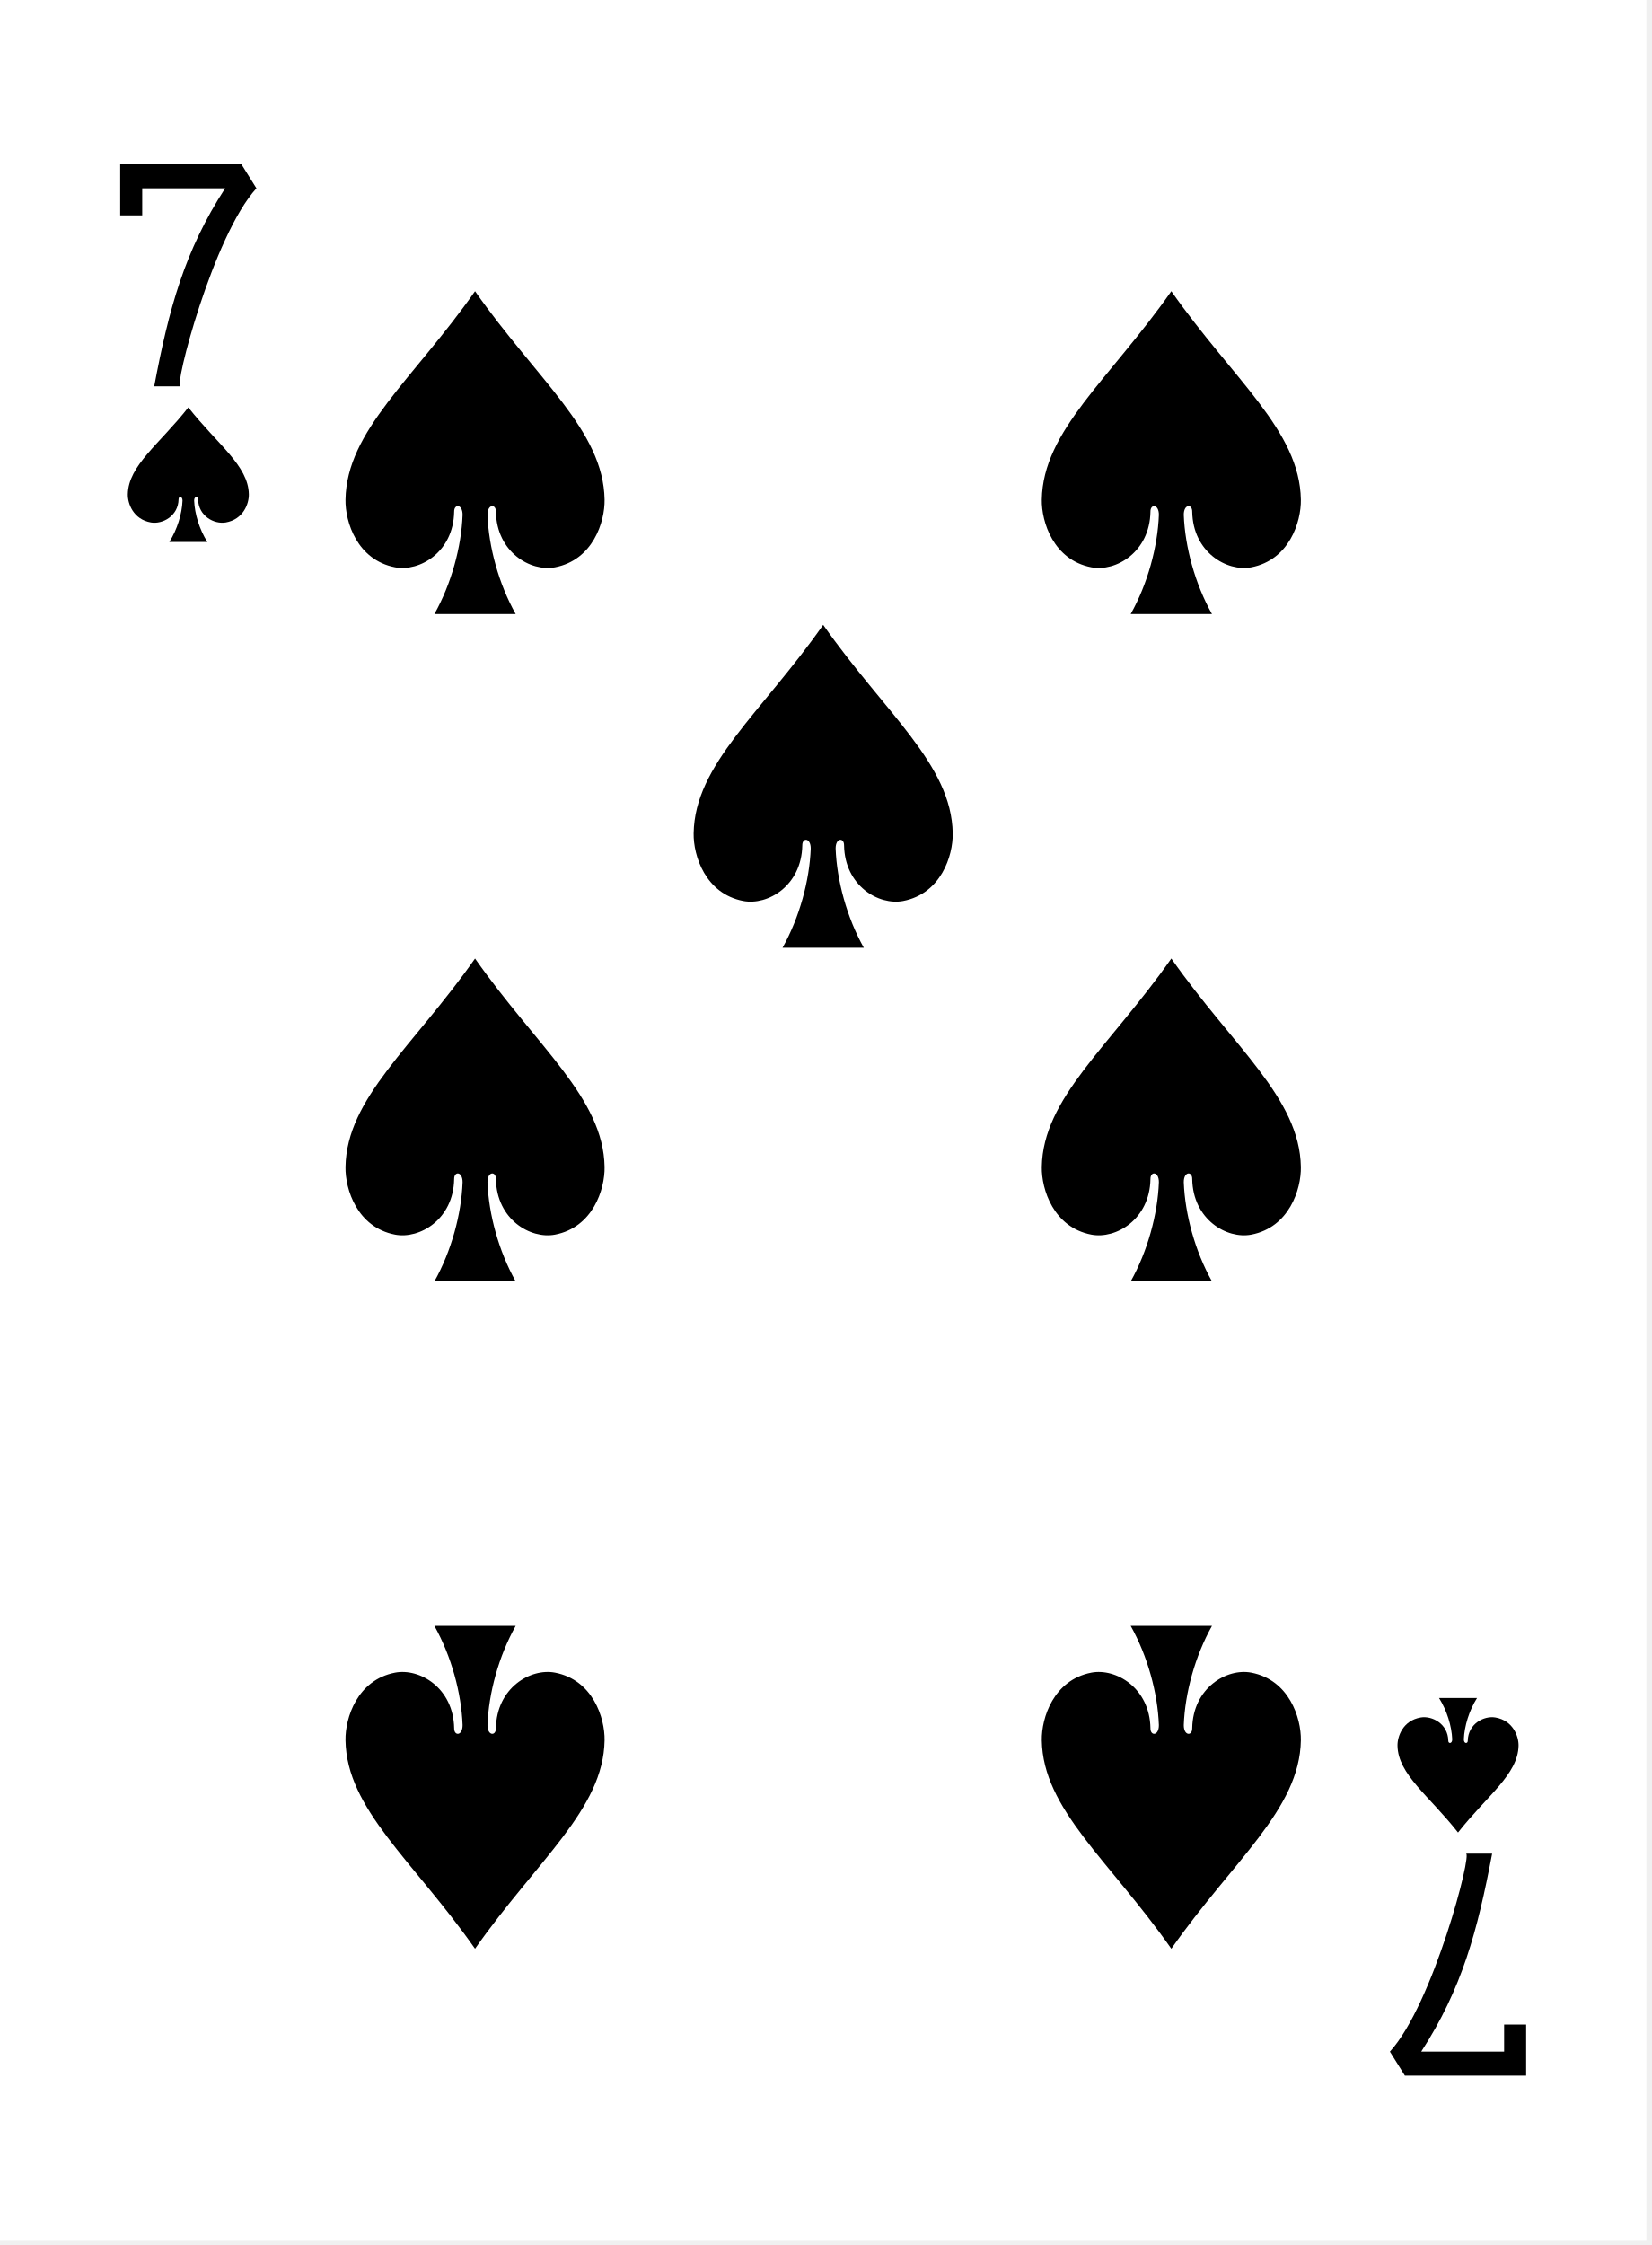
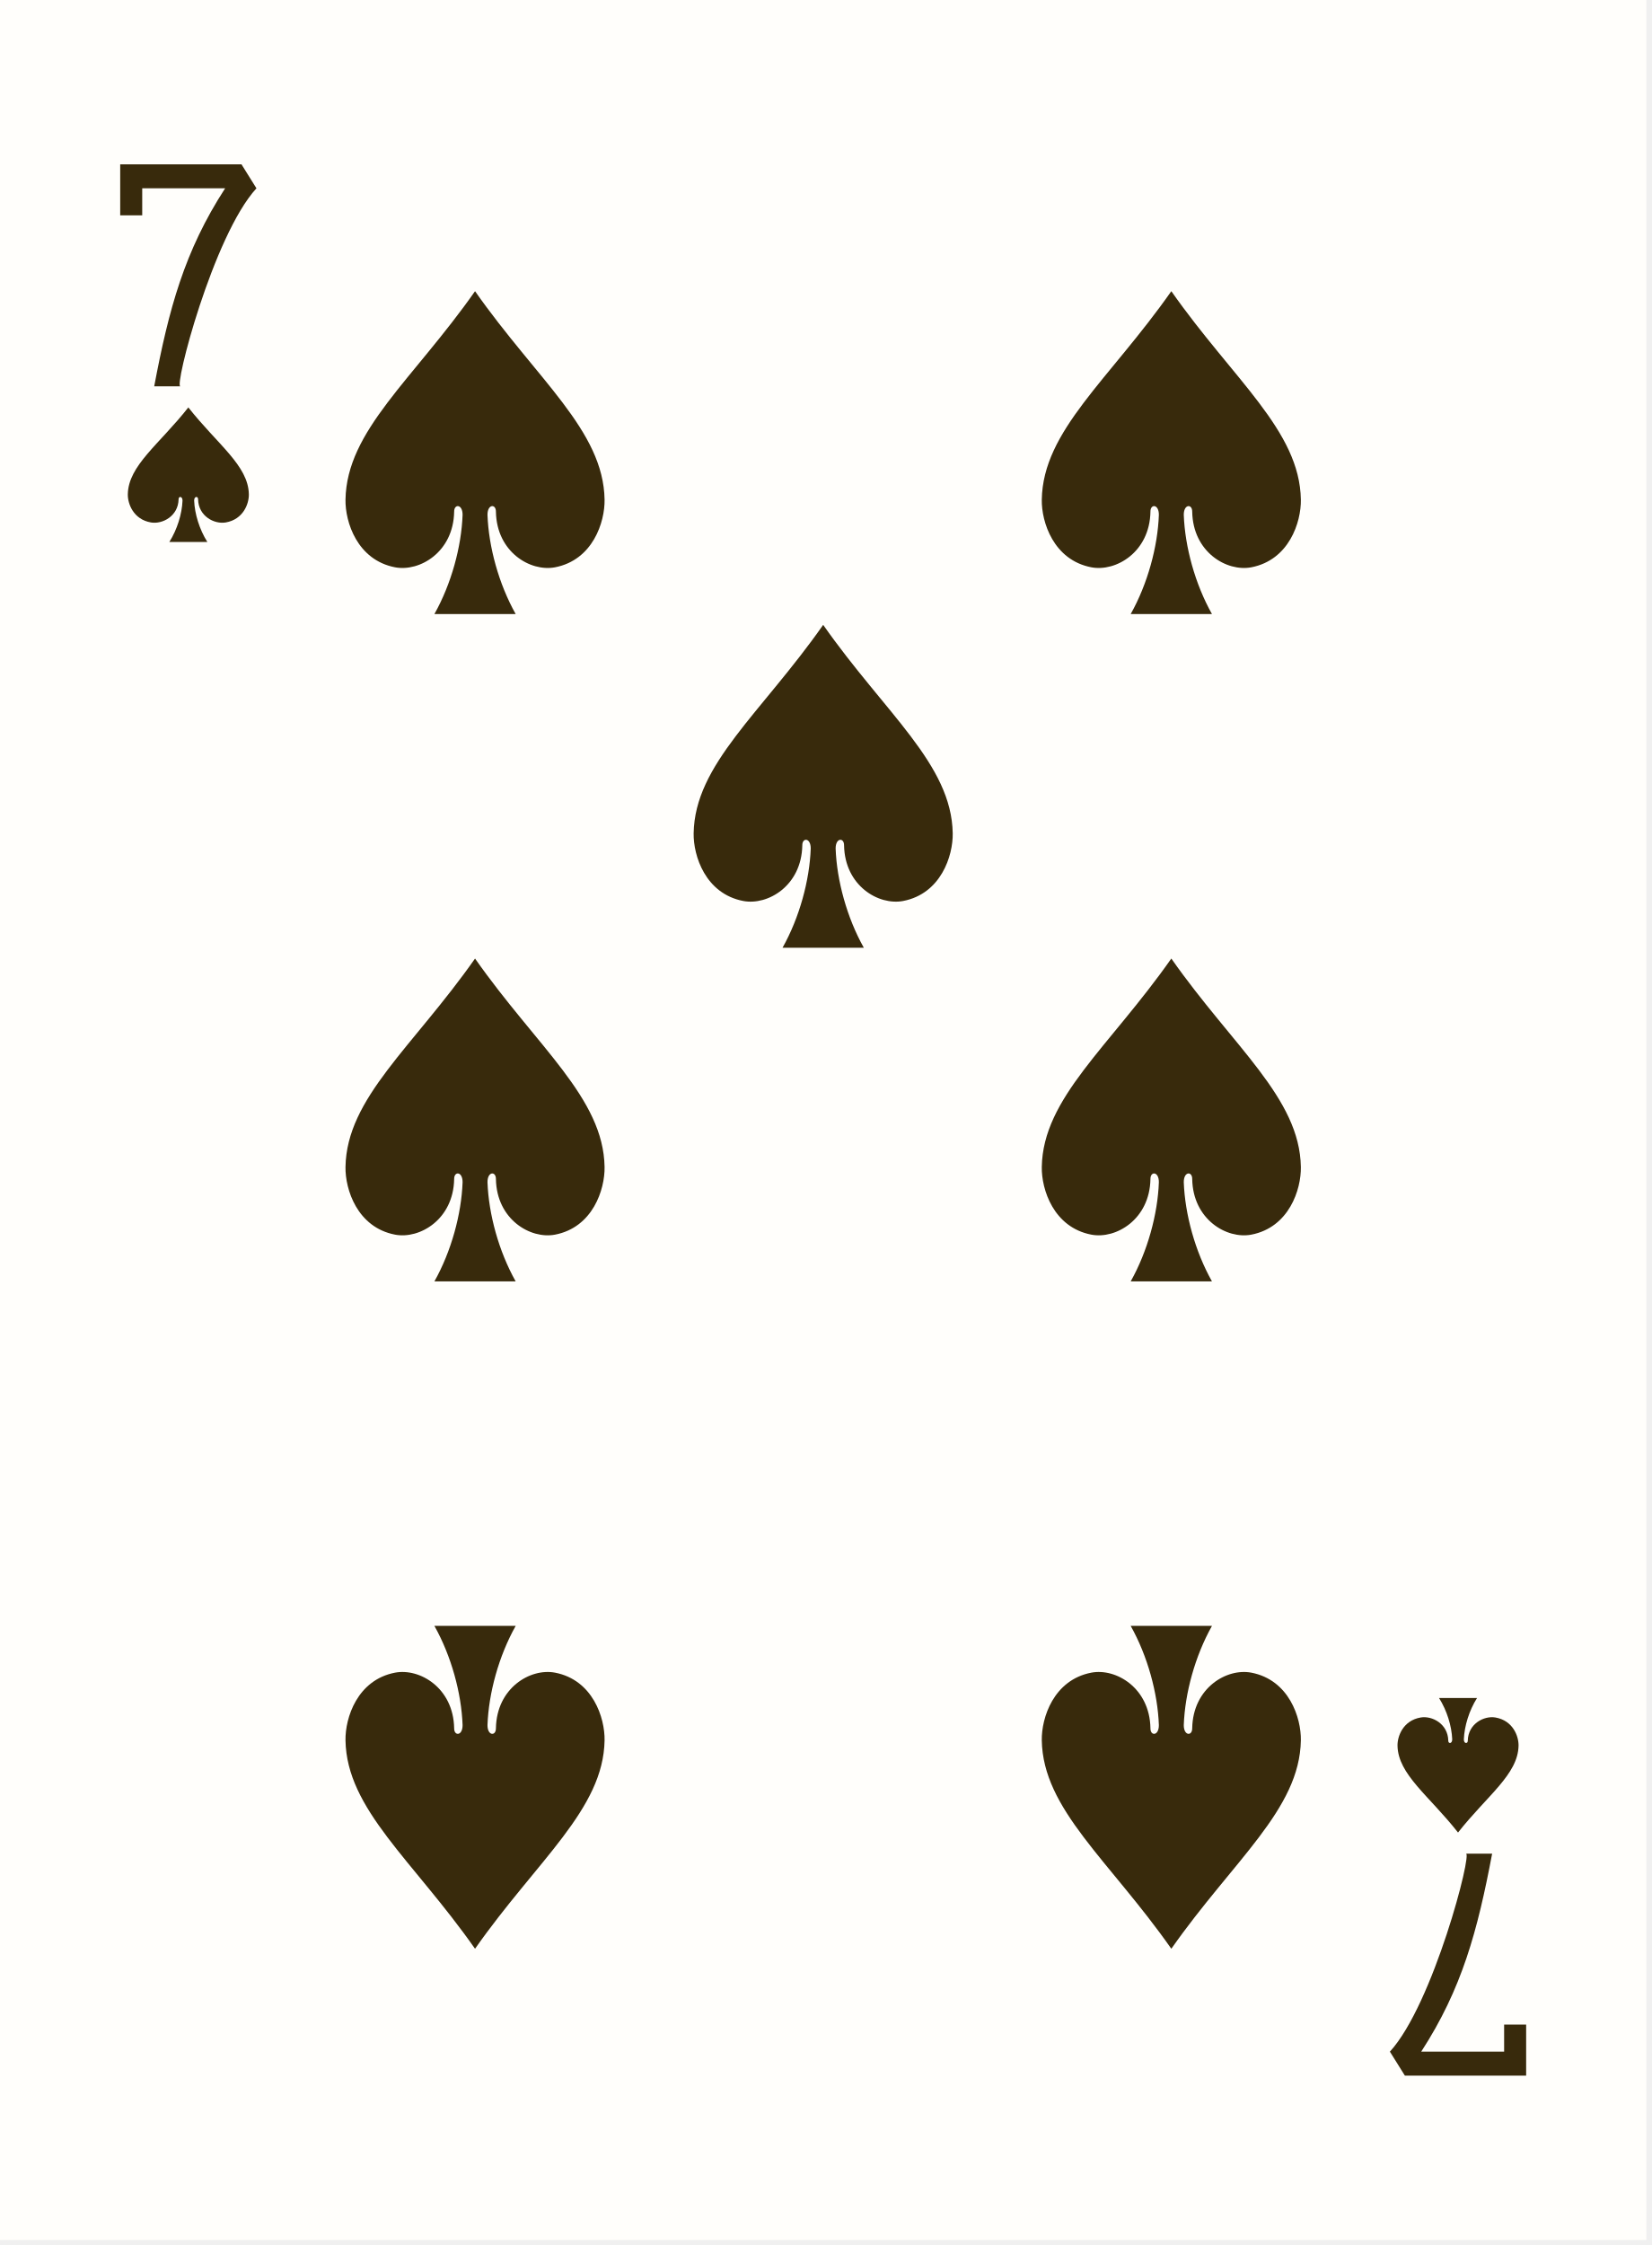
<svg xmlns="http://www.w3.org/2000/svg" width="262" height="356" viewBox="0 0 262 356" fill="none">
-   <path d="M261.12 0H0V355.199H261.12V0Z" fill="white" />
-   <path d="M75.344 46.175C65.503 60.209 54.973 68.285 54.798 79.234C54.739 82.78 56.656 88.806 62.66 89.96C66.556 90.704 71.919 87.552 72.031 81.146C72.014 79.871 73.381 79.904 73.369 81.651C73.185 86.704 71.586 92.587 68.898 97.375C73.195 97.375 77.492 97.375 81.79 97.375C79.102 92.587 77.502 86.704 77.319 81.651C77.306 79.904 78.673 79.871 78.656 81.146C78.768 87.552 84.132 90.704 88.027 89.96C94.031 88.806 95.948 82.78 95.889 79.234C95.715 68.285 85.185 60.209 75.344 46.175Z" fill="black" />
-   <path d="M29.871 64.605C25.273 70.453 20.353 73.818 20.272 78.38C20.244 79.857 21.14 82.368 23.945 82.849C25.765 83.159 28.271 81.846 28.324 79.177C28.313 78.645 28.954 78.659 28.948 79.387C28.863 81.492 28.115 83.943 26.86 85.939C28.867 85.939 30.875 85.939 32.883 85.939C31.627 83.943 30.88 81.492 30.794 79.387C30.783 78.659 31.427 78.645 31.419 79.177C31.471 81.846 33.977 83.159 35.797 82.849C38.602 82.368 39.498 79.857 39.47 78.38C39.388 73.818 34.469 70.453 29.871 64.605Z" fill="black" />
-   <path d="M231.252 290.594C226.654 284.746 221.734 281.381 221.653 276.819C221.625 275.342 222.521 272.831 225.326 272.35C227.146 272.04 229.652 273.354 229.704 276.023C229.694 276.554 230.335 276.54 230.329 275.812C230.244 273.707 229.496 271.256 228.24 269.261C230.248 269.261 232.256 269.261 234.264 269.261C233.008 271.256 232.26 273.707 232.175 275.812C232.164 276.54 232.808 276.554 232.8 276.023C232.852 273.354 235.358 272.04 237.178 272.35C239.983 272.831 240.879 275.342 240.851 276.819C240.769 281.381 235.85 284.746 231.252 290.594Z" fill="black" />
-   <path d="M185.778 46.175C175.937 60.209 165.408 68.285 165.233 79.234C165.174 82.78 167.091 88.806 173.095 89.96C176.991 90.704 182.354 87.552 182.466 81.146C182.449 79.871 183.816 79.904 183.803 81.651C183.62 86.704 182.021 92.587 179.333 97.375C183.63 97.375 187.927 97.375 192.225 97.375C189.537 92.587 187.937 86.704 187.754 81.651C187.741 79.904 189.108 79.871 189.091 81.146C189.203 87.552 194.566 90.704 198.462 89.96C204.466 88.806 206.383 82.78 206.324 79.234C206.149 68.285 195.62 60.209 185.778 46.175Z" fill="black" />
-   <path d="M130.561 99.087C120.72 113.121 110.19 121.198 110.015 132.147C109.957 135.692 111.874 141.718 117.878 142.872C121.773 143.617 127.137 140.464 127.249 134.058C127.232 132.783 128.599 132.816 128.586 134.564C128.403 139.616 126.803 145.499 124.115 150.287C128.413 150.287 132.71 150.287 137.007 150.287C134.319 145.499 132.72 139.616 132.536 134.564C132.523 132.816 133.891 132.783 133.874 134.058C133.986 140.464 139.349 143.617 143.245 142.872C149.249 141.718 151.166 135.692 151.107 132.147C150.932 121.198 140.402 113.121 130.561 99.087Z" fill="black" />
-   <path d="M75.344 152C65.503 166.034 54.973 174.11 54.798 185.059C54.739 188.605 56.656 194.631 62.66 195.784C66.556 196.529 71.919 193.376 72.031 186.971C72.014 185.696 73.381 185.729 73.369 187.476C73.185 192.529 71.586 198.411 68.898 203.2C73.195 203.2 77.492 203.2 81.79 203.2C79.102 198.411 77.502 192.529 77.319 187.476C77.306 185.729 78.673 185.696 78.656 186.971C78.768 193.376 84.132 196.529 88.027 195.784C94.031 194.631 95.948 188.605 95.889 185.059C95.715 174.11 85.185 166.034 75.344 152Z" fill="black" />
-   <path d="M75.344 309.024C65.503 294.99 54.973 286.914 54.798 275.965C54.739 272.419 56.656 266.393 62.66 265.24C66.556 264.495 71.919 267.648 72.031 274.053C72.014 275.328 73.381 275.295 73.369 273.548C73.185 268.495 71.586 262.613 68.898 257.824C73.195 257.824 77.492 257.824 81.79 257.824C79.102 262.613 77.502 268.495 77.319 273.548C77.306 275.295 78.673 275.328 78.656 274.053C78.768 267.648 84.132 264.495 88.027 265.24C94.031 266.393 95.948 272.419 95.889 275.965C95.715 286.914 85.185 294.99 75.344 309.024Z" fill="black" />
-   <path d="M185.778 309.024C175.937 294.99 165.408 286.914 165.233 275.965C165.174 272.419 167.091 266.393 173.095 265.24C176.991 264.495 182.354 267.648 182.466 274.053C182.449 275.328 183.816 275.295 183.803 273.548C183.62 268.495 182.021 262.613 179.333 257.824C183.63 257.824 187.927 257.824 192.225 257.824C189.537 262.613 187.937 268.495 187.754 273.548C187.741 275.295 189.108 275.328 189.091 274.053C189.203 267.648 194.566 264.495 198.462 265.24C204.466 266.393 206.383 272.419 206.324 275.965C206.149 286.914 195.62 294.99 185.778 309.024Z" fill="black" />
-   <path d="M185.778 152C175.937 166.034 165.408 174.11 165.233 185.059C165.174 188.605 167.091 194.631 173.095 195.784C176.991 196.529 182.354 193.376 182.466 186.971C182.449 185.696 183.816 185.729 183.803 187.476C183.62 192.529 182.021 198.411 179.333 203.2C183.63 203.2 187.927 203.2 192.225 203.2C189.537 198.411 187.937 192.529 187.754 187.476C187.741 185.729 189.108 185.696 189.091 186.971C189.203 193.376 194.566 196.529 198.462 195.784C204.466 194.631 206.383 188.605 206.324 185.059C206.149 174.11 195.62 166.034 185.778 152Z" fill="black" />
-   <path d="M24.459 61.257C26.774 49.019 29.238 39.831 35.708 29.86H22.557V34.152H19.065V26.061H38.301L40.674 29.86C33.802 37.361 27.513 61.611 28.626 61.257H24.459Z" fill="black" />
-   <path d="M236.661 293.942C234.346 306.181 231.882 315.368 225.412 325.34H238.563V321.047H242.055V329.139H222.818L220.446 325.34C227.318 317.838 233.607 293.588 232.493 293.942H236.661Z" fill="black" />
+   <path d="M261.12 0H0V355.199H261.12V0Z" fill="#FFFEFB" />
+   <path d="M75.344 46.175C65.503 60.209 54.973 68.285 54.798 79.234C54.739 82.78 56.656 88.806 62.66 89.96C66.556 90.704 71.919 87.552 72.031 81.146C72.014 79.871 73.381 79.904 73.369 81.651C73.185 86.704 71.586 92.587 68.898 97.375C73.195 97.375 77.492 97.375 81.79 97.375C79.102 92.587 77.502 86.704 77.319 81.651C77.306 79.904 78.673 79.871 78.656 81.146C78.768 87.552 84.132 90.704 88.027 89.96C94.031 88.806 95.948 82.78 95.889 79.234C95.715 68.285 85.185 60.209 75.344 46.175Z" fill="#382A0C" />
+   <path d="M29.871 64.605C25.273 70.453 20.353 73.818 20.272 78.38C20.244 79.857 21.14 82.368 23.945 82.849C25.765 83.159 28.271 81.846 28.324 79.177C28.313 78.645 28.954 78.659 28.948 79.387C28.863 81.492 28.115 83.943 26.86 85.939C28.867 85.939 30.875 85.939 32.883 85.939C31.627 83.943 30.88 81.492 30.794 79.387C30.783 78.659 31.427 78.645 31.419 79.177C31.471 81.846 33.977 83.159 35.797 82.849C38.602 82.368 39.498 79.857 39.47 78.38C39.388 73.818 34.469 70.453 29.871 64.605Z" fill="#382A0C" />
+   <path d="M231.252 290.594C226.654 284.746 221.734 281.381 221.653 276.819C221.625 275.342 222.521 272.831 225.326 272.35C227.146 272.04 229.652 273.354 229.704 276.023C229.694 276.554 230.335 276.54 230.329 275.812C230.244 273.707 229.496 271.256 228.24 269.261C230.248 269.261 232.256 269.261 234.264 269.261C233.008 271.256 232.26 273.707 232.175 275.812C232.164 276.54 232.808 276.554 232.8 276.023C232.852 273.354 235.358 272.04 237.178 272.35C239.983 272.831 240.879 275.342 240.851 276.819C240.769 281.381 235.85 284.746 231.252 290.594Z" fill="#382A0C" />
+   <path d="M185.778 46.175C175.937 60.209 165.408 68.285 165.233 79.234C165.174 82.78 167.091 88.806 173.095 89.96C176.991 90.704 182.354 87.552 182.466 81.146C182.449 79.871 183.816 79.904 183.803 81.651C183.62 86.704 182.021 92.587 179.333 97.375C183.63 97.375 187.927 97.375 192.225 97.375C189.537 92.587 187.937 86.704 187.754 81.651C187.741 79.904 189.108 79.871 189.091 81.146C189.203 87.552 194.566 90.704 198.462 89.96C204.466 88.806 206.383 82.78 206.324 79.234C206.149 68.285 195.62 60.209 185.778 46.175Z" fill="#382A0C" />
+   <path d="M130.561 99.087C120.72 113.121 110.19 121.198 110.015 132.147C109.957 135.692 111.874 141.718 117.878 142.872C121.773 143.617 127.137 140.464 127.249 134.058C127.232 132.783 128.599 132.816 128.586 134.564C128.403 139.616 126.803 145.499 124.115 150.287C128.413 150.287 132.71 150.287 137.007 150.287C134.319 145.499 132.72 139.616 132.536 134.564C132.523 132.816 133.891 132.783 133.874 134.058C133.986 140.464 139.349 143.617 143.245 142.872C149.249 141.718 151.166 135.692 151.107 132.147C150.932 121.198 140.402 113.121 130.561 99.087Z" fill="#382A0C" />
+   <path d="M75.344 152C65.503 166.034 54.973 174.11 54.798 185.059C54.739 188.605 56.656 194.631 62.66 195.784C66.556 196.529 71.919 193.376 72.031 186.971C72.014 185.696 73.381 185.729 73.369 187.476C73.185 192.529 71.586 198.411 68.898 203.2C73.195 203.2 77.492 203.2 81.79 203.2C79.102 198.411 77.502 192.529 77.319 187.476C77.306 185.729 78.673 185.696 78.656 186.971C78.768 193.376 84.132 196.529 88.027 195.784C94.031 194.631 95.948 188.605 95.889 185.059C95.715 174.11 85.185 166.034 75.344 152Z" fill="#382A0C" />
+   <path d="M75.344 309.024C65.503 294.99 54.973 286.914 54.798 275.965C54.739 272.419 56.656 266.393 62.66 265.24C66.556 264.495 71.919 267.648 72.031 274.053C72.014 275.328 73.381 275.295 73.369 273.548C73.185 268.495 71.586 262.613 68.898 257.824C73.195 257.824 77.492 257.824 81.79 257.824C79.102 262.613 77.502 268.495 77.319 273.548C77.306 275.295 78.673 275.328 78.656 274.053C78.768 267.648 84.132 264.495 88.027 265.24C94.031 266.393 95.948 272.419 95.889 275.965C95.715 286.914 85.185 294.99 75.344 309.024Z" fill="#382A0C" />
+   <path d="M185.778 309.024C175.937 294.99 165.408 286.914 165.233 275.965C165.174 272.419 167.091 266.393 173.095 265.24C176.991 264.495 182.354 267.648 182.466 274.053C182.449 275.328 183.816 275.295 183.803 273.548C183.62 268.495 182.021 262.613 179.333 257.824C183.63 257.824 187.927 257.824 192.225 257.824C189.537 262.613 187.937 268.495 187.754 273.548C187.741 275.295 189.108 275.328 189.091 274.053C189.203 267.648 194.566 264.495 198.462 265.24C204.466 266.393 206.383 272.419 206.324 275.965C206.149 286.914 195.62 294.99 185.778 309.024Z" fill="#382A0C" />
+   <path d="M185.778 152C175.937 166.034 165.408 174.11 165.233 185.059C165.174 188.605 167.091 194.631 173.095 195.784C176.991 196.529 182.354 193.376 182.466 186.971C182.449 185.696 183.816 185.729 183.803 187.476C183.62 192.529 182.021 198.411 179.333 203.2C183.63 203.2 187.927 203.2 192.225 203.2C189.537 198.411 187.937 192.529 187.754 187.476C187.741 185.729 189.108 185.696 189.091 186.971C189.203 193.376 194.566 196.529 198.462 195.784C204.466 194.631 206.383 188.605 206.324 185.059C206.149 174.11 195.62 166.034 185.778 152Z" fill="#382A0C" />
+   <path d="M24.459 61.257C26.774 49.019 29.238 39.831 35.708 29.86H22.557V34.152H19.065V26.061H38.301L40.674 29.86C33.802 37.361 27.513 61.611 28.626 61.257H24.459Z" fill="#382A0C" />
+   <path d="M236.661 293.942C234.346 306.181 231.882 315.368 225.412 325.34H238.563V321.047H242.055V329.139H222.818L220.446 325.34C227.318 317.838 233.607 293.588 232.493 293.942H236.661Z" fill="#382A0C" />
</svg>
